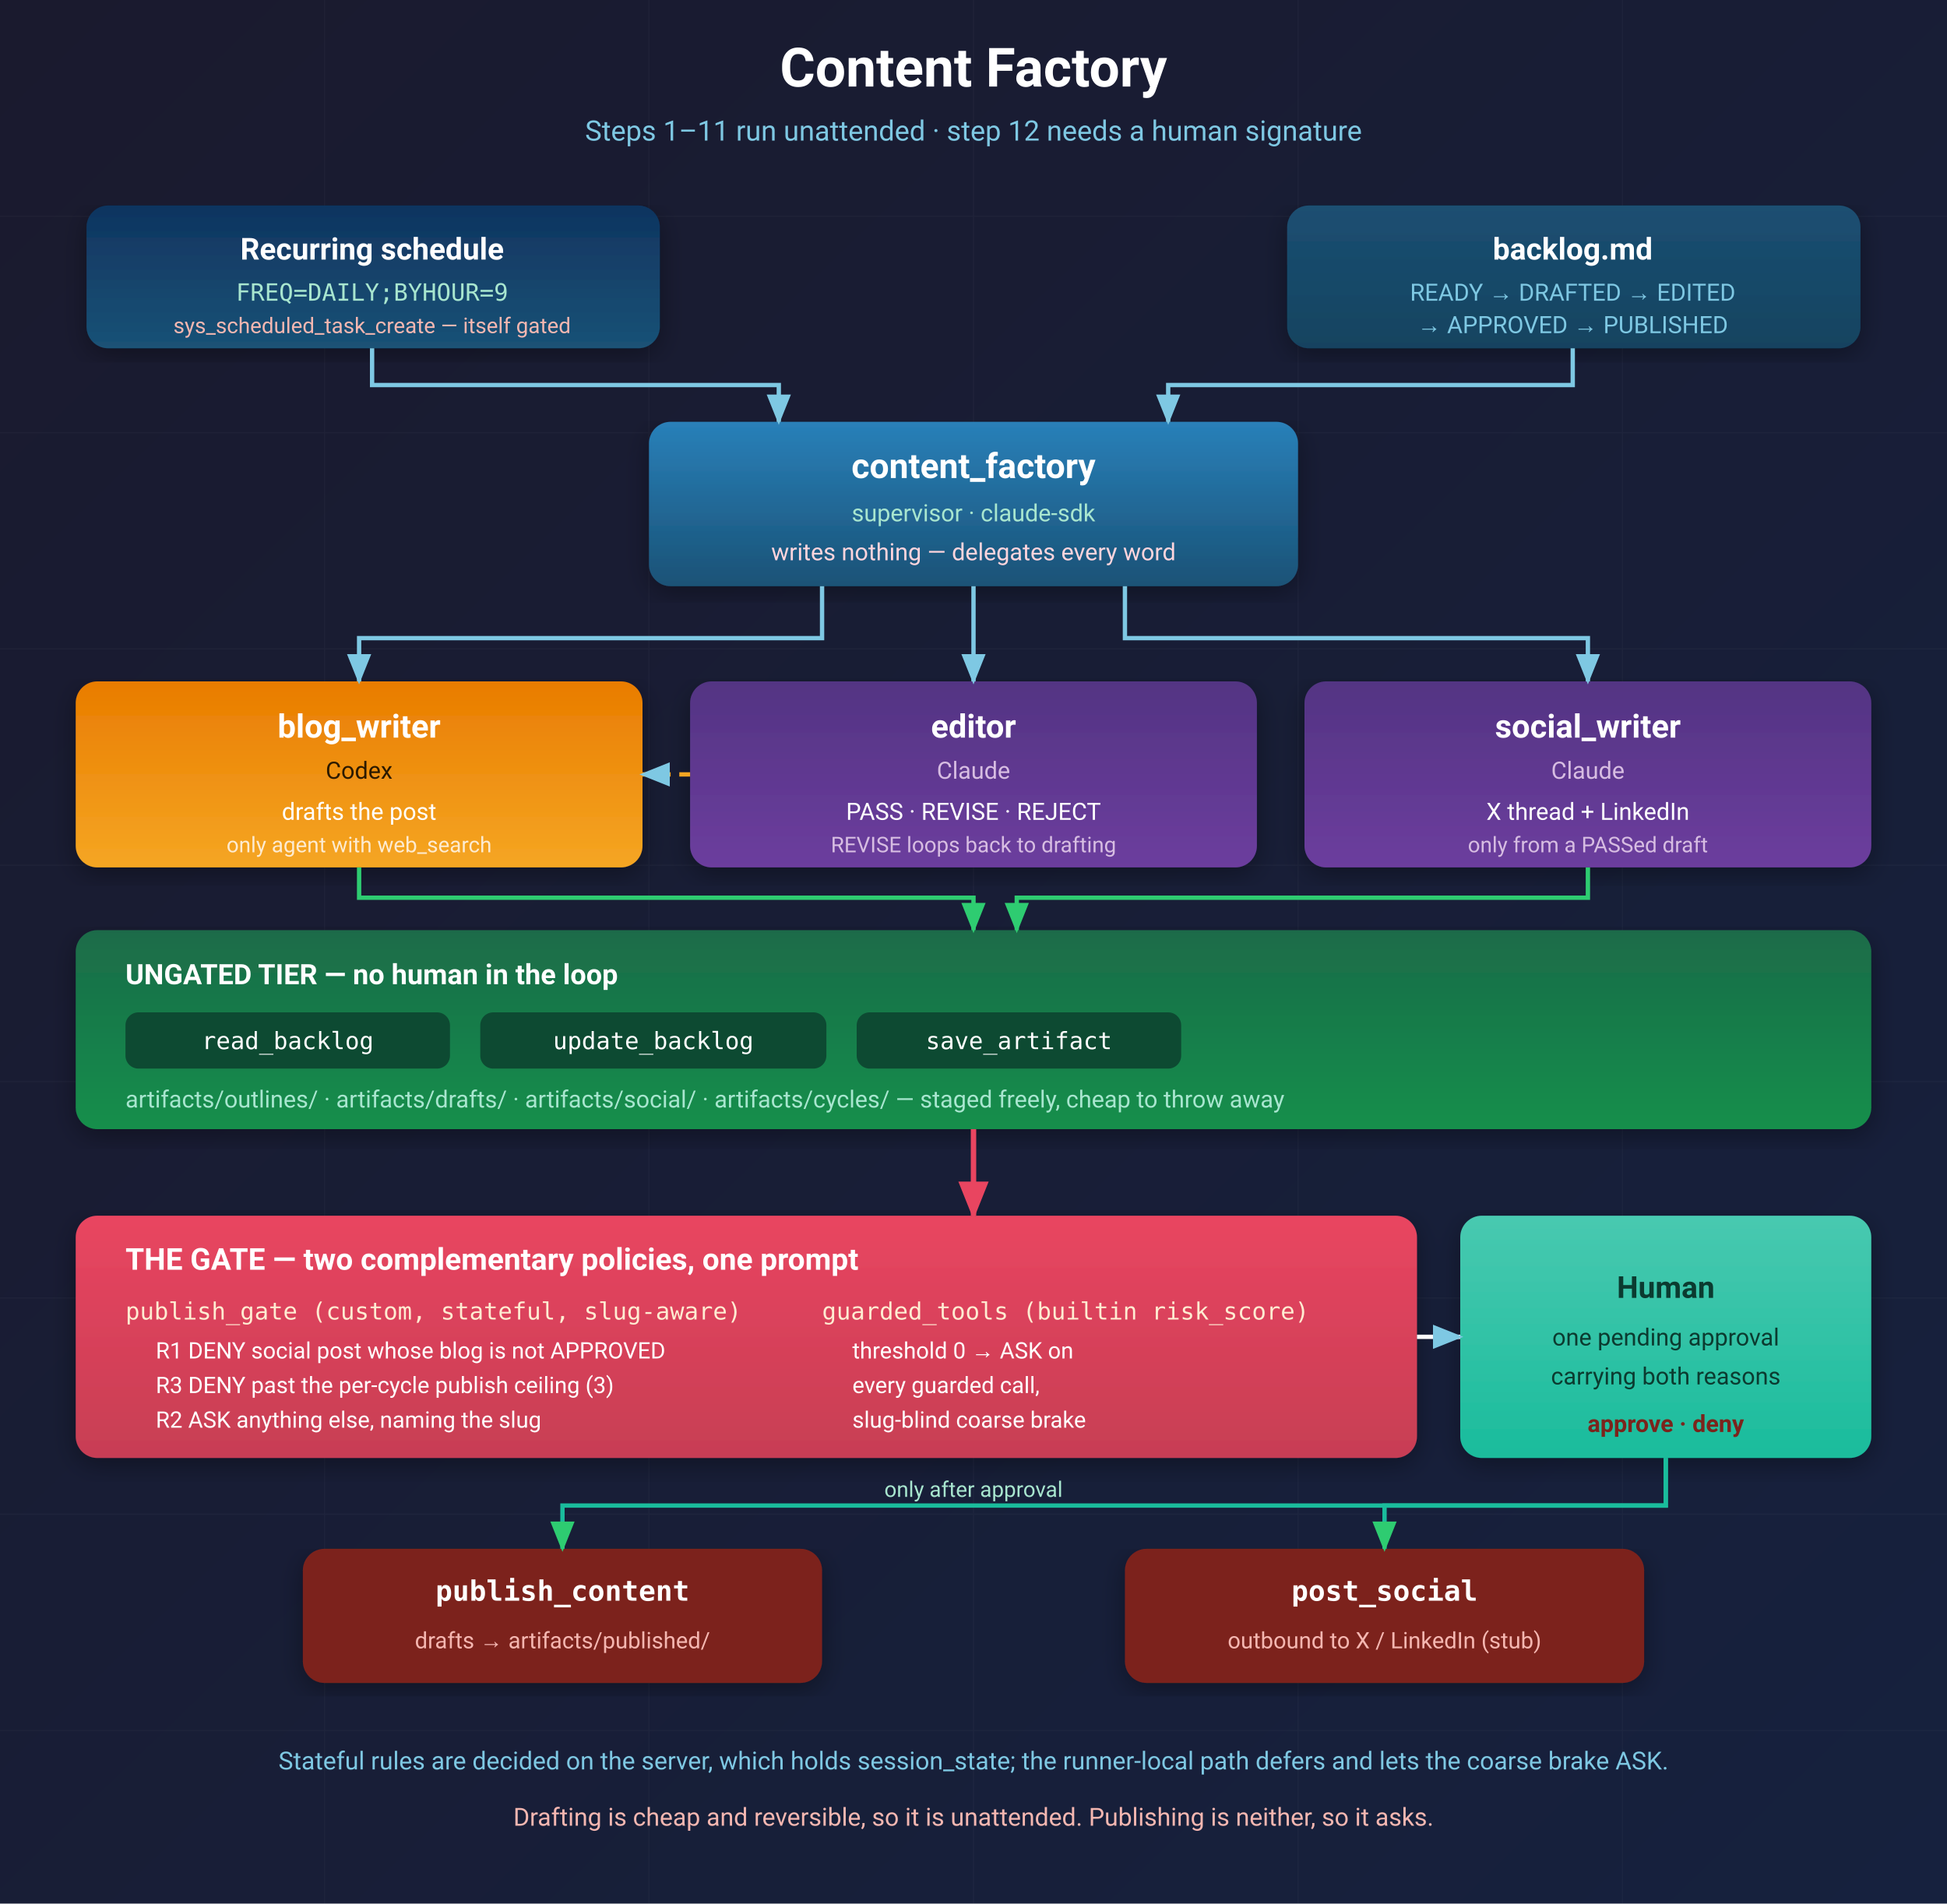
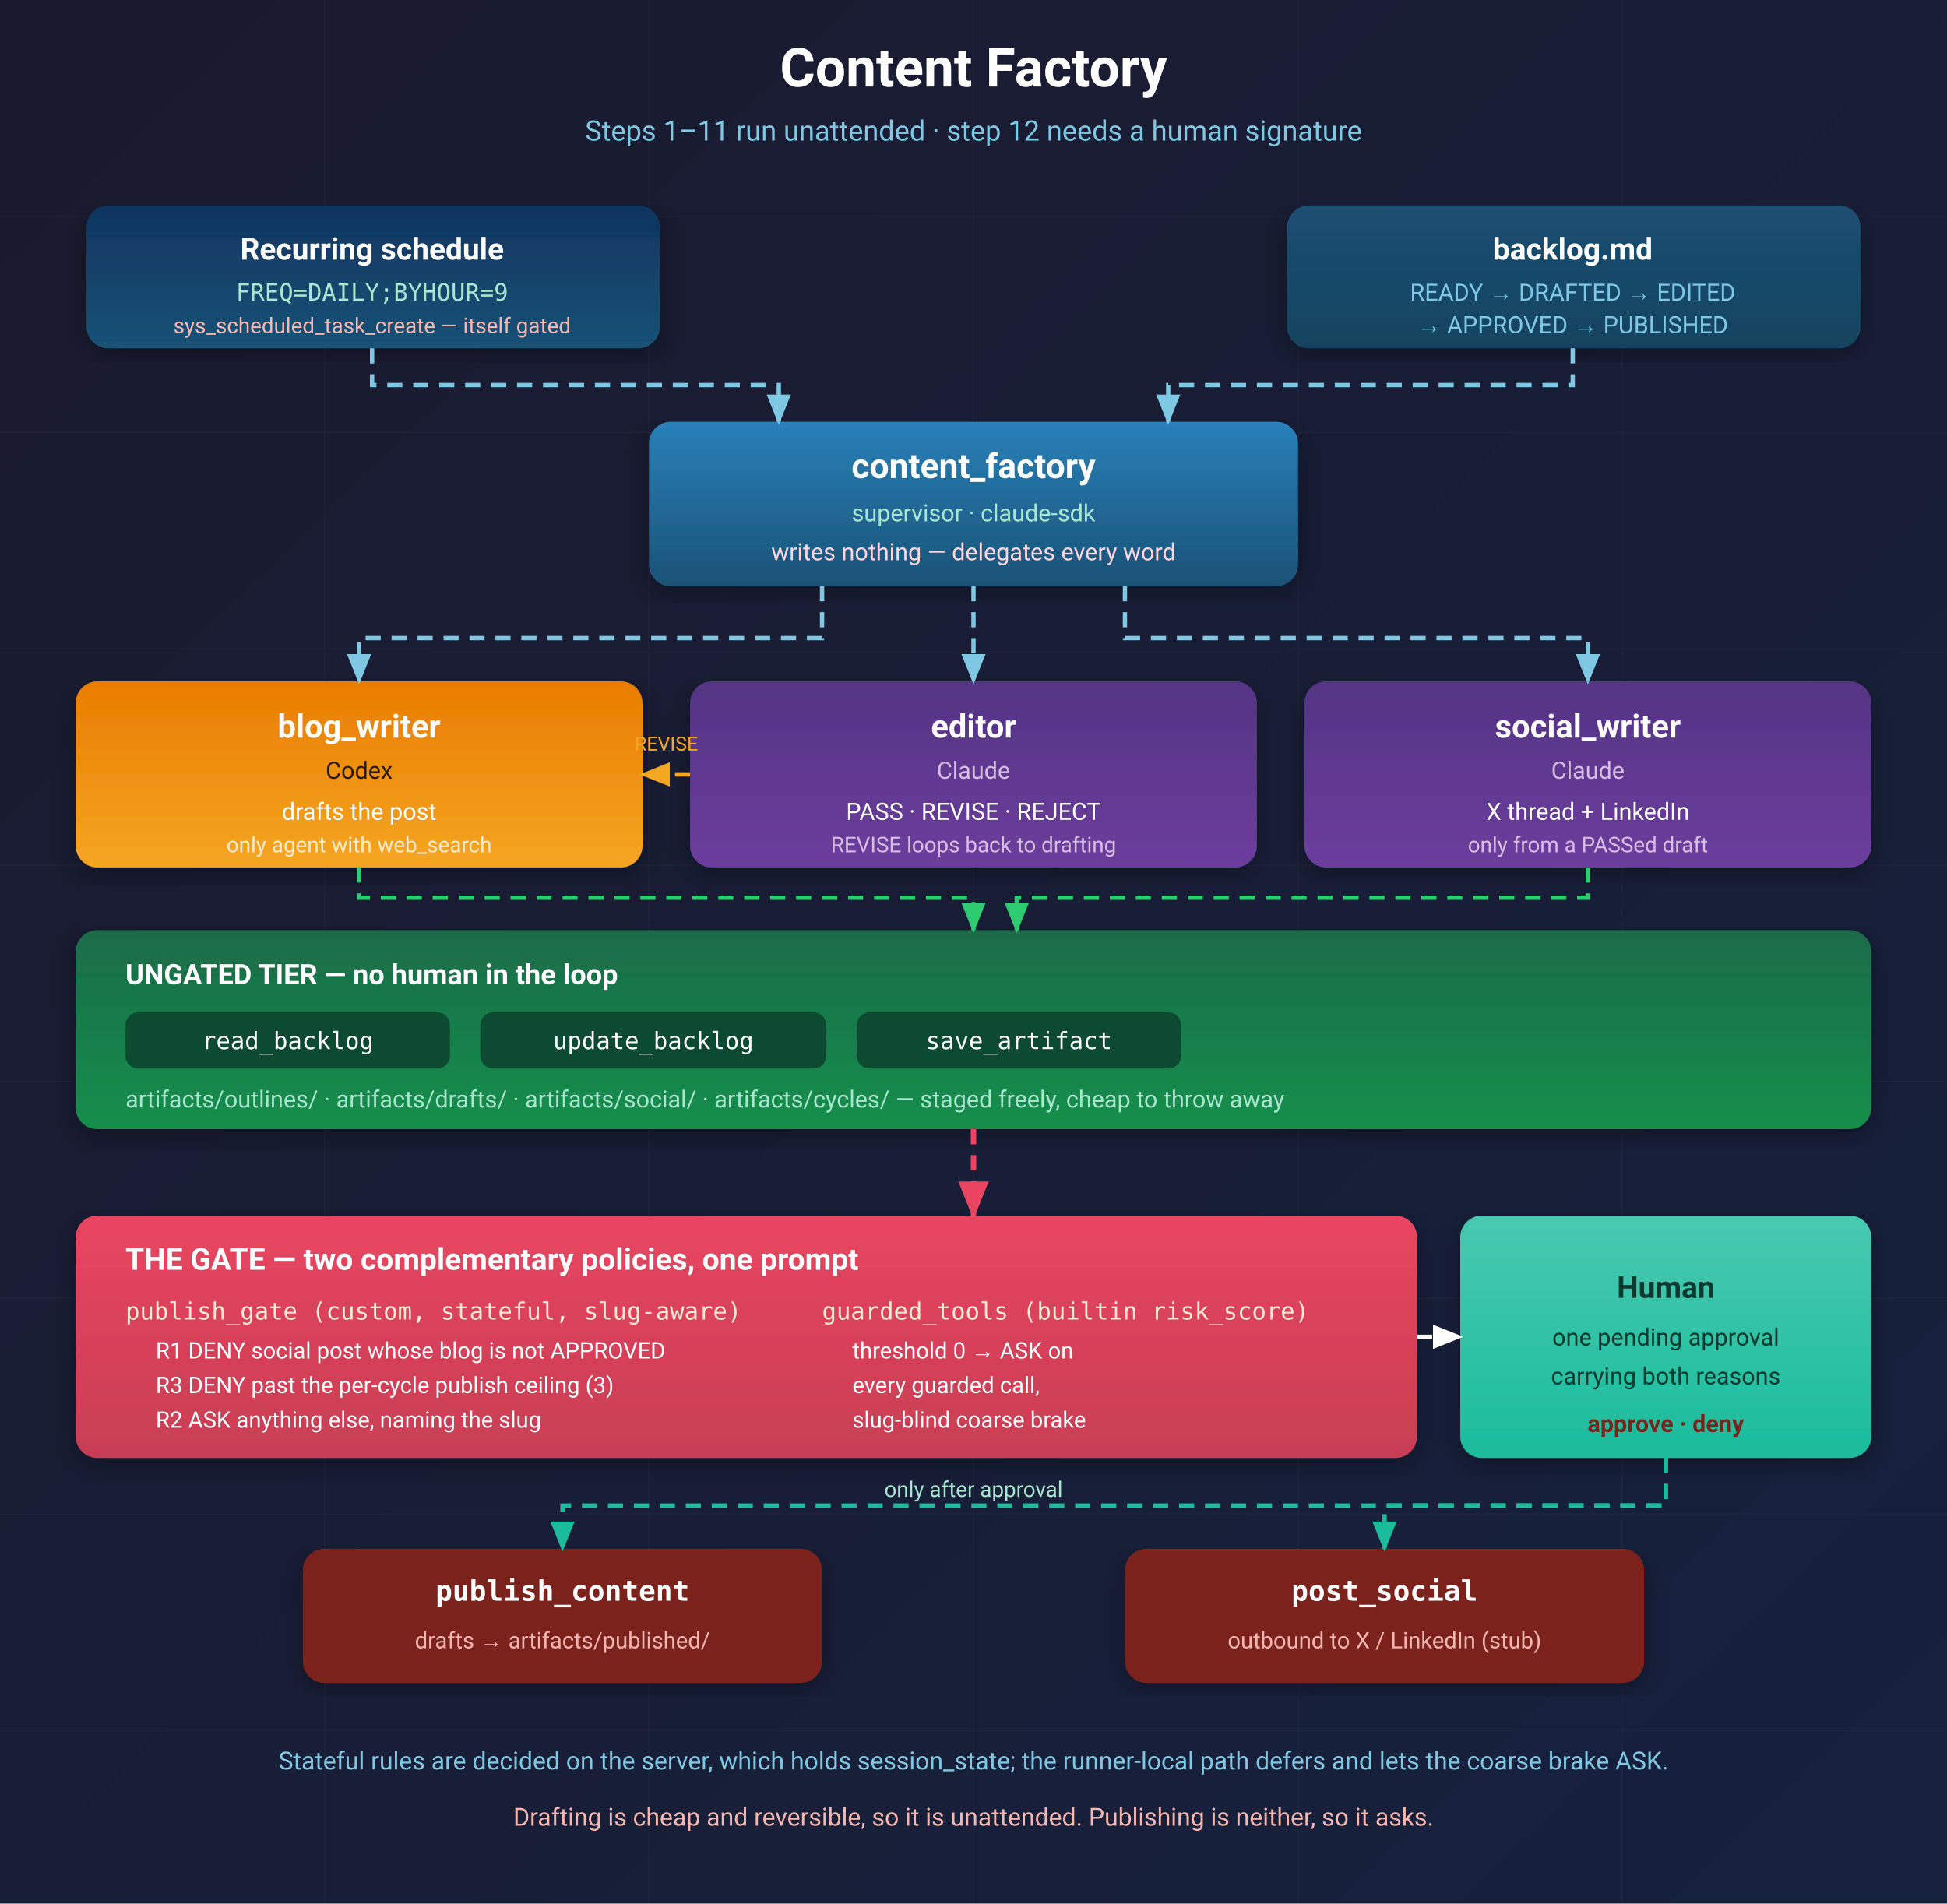
<svg xmlns="http://www.w3.org/2000/svg" viewBox="0 0 900 880" font-family="'Segoe UI', Roboto, 'Helvetica Neue', Arial, sans-serif">
  <defs>
    <linearGradient id="bg" x1="0%" y1="0%" x2="100%" y2="100%">
      <stop offset="0%" stop-color="#1a1a2e" />
      <stop offset="100%" stop-color="#16213e" />
    </linearGradient>
    <linearGradient id="userG" x1="0%" y1="0%" x2="0%" y2="100%">
      <stop offset="0%" stop-color="#48c9b0" />
      <stop offset="100%" stop-color="#1abc9c" />
    </linearGradient>
    <linearGradient id="agentG" x1="0%" y1="0%" x2="0%" y2="100%">
      <stop offset="0%" stop-color="#2980b9" />
      <stop offset="100%" stop-color="#1a5276" />
    </linearGradient>
    <linearGradient id="codexG" x1="0%" y1="0%" x2="0%" y2="100%">
      <stop offset="0%" stop-color="#e97c00" />
      <stop offset="100%" stop-color="#f5a623" />
    </linearGradient>
    <linearGradient id="claudeG" x1="0%" y1="0%" x2="0%" y2="100%">
      <stop offset="0%" stop-color="#533483" />
      <stop offset="100%" stop-color="#6c3d9e" />
    </linearGradient>
    <linearGradient id="policyG" x1="0%" y1="0%" x2="0%" y2="100%">
      <stop offset="0%" stop-color="#e94560" />
      <stop offset="100%" stop-color="#c73e54" />
    </linearGradient>
    <linearGradient id="freeG" x1="0%" y1="0%" x2="0%" y2="100%">
      <stop offset="0%" stop-color="#1b6b4a" />
      <stop offset="100%" stop-color="#148f4b" />
    </linearGradient>
    <linearGradient id="schedG" x1="0%" y1="0%" x2="0%" y2="100%">
      <stop offset="0%" stop-color="#0f3460" />
      <stop offset="100%" stop-color="#1a5276" />
    </linearGradient>
    <linearGradient id="dbG" x1="0%" y1="0%" x2="0%" y2="100%">
      <stop offset="0%" stop-color="#1b4f72" />
      <stop offset="100%" stop-color="#154360" />
    </linearGradient>
    <filter id="shadow" x="-5%" y="-5%" width="110%" height="115%">
      <feDropShadow dx="0" dy="3" stdDeviation="6" flood-color="#000" flood-opacity="0.35" />
    </filter>
    <marker id="arr" viewBox="0 0 10 10" refX="9" refY="5" markerWidth="7" markerHeight="7" orient="auto-start-reverse">
      <path d="M 0 1 L 10 5 L 0 9 z" fill="#7ec8e3" />
    </marker>
+     <marker id="arrAmber" viewBox="0 0 10 10" refX="9" refY="5" markerWidth="7" markerHeight="7" orient="auto-start-reverse">
+       <path d="M 0 1 L 10 5 L 0 9 z" fill="#f5a623" />
+     </marker>
    <marker id="arrRed" viewBox="0 0 10 10" refX="9" refY="5" markerWidth="7" markerHeight="7" orient="auto-start-reverse">
      <path d="M 0 1 L 10 5 L 0 9 z" fill="#e94560" />
    </marker>
    <marker id="arrGreen" viewBox="0 0 10 10" refX="9" refY="5" markerWidth="7" markerHeight="7" orient="auto-start-reverse">
      <path d="M 0 1 L 10 5 L 0 9 z" fill="#2ecc71" />
    </marker>
+     <marker id="arrTeal" viewBox="0 0 10 10" refX="9" refY="5" markerWidth="7" markerHeight="7" orient="auto-start-reverse">
+       <path d="M 0 1 L 10 5 L 0 9 z" fill="#1abc9c" />
+     </marker>
+     <marker id="arrWhite" viewBox="0 0 10 10" refX="9" refY="5" markerWidth="7" markerHeight="7" orient="auto-start-reverse">
+       <path d="M 0 1 L 10 5 L 0 9 z" fill="#fff" />
+     </marker>
  </defs>
+   <style>
+     /* Dash pattern stays a presentation attribute so static renderers (and the
+        exported PNG) show clean dashed connectors; only the offset animates. */
+     .flow      { animation: march 0.9s linear infinite; }
+     .flow-rev  { animation: marchRev 1.1s linear infinite; }
+     /* Gated hops march slowly — the animation itself says "this waits". */
+     .flow-slow { animation: march 2.6s linear infinite; }
+ 
+     /* Phase offsets make the pipeline read as one sequential flow. */
+     .s1 { animation-delay: 0s;    }
+     .s2 { animation-delay: -0.2s; }
+     .s3 { animation-delay: -0.4s; }
+     .s4 { animation-delay: -0.6s; }
+ 
+     @keyframes march    { to { stroke-dashoffset: -12; } }
+     @keyframes marchRev { to { stroke-dashoffset:  12; } }
+ 
+     @media (prefers-reduced-motion: reduce) {
+       .flow, .flow-rev, .flow-slow { animation: none; }
+     }
+   </style>
  <rect width="900" height="880" fill="url(#bg)" />
  <g opacity="0.03" stroke="#fff" stroke-width="0.5">
    <line x1="0" y1="100" x2="900" y2="100" />
    <line x1="0" y1="200" x2="900" y2="200" />
    <line x1="0" y1="300" x2="900" y2="300" />
    <line x1="0" y1="400" x2="900" y2="400" />
    <line x1="0" y1="500" x2="900" y2="500" />
    <line x1="0" y1="600" x2="900" y2="600" />
    <line x1="0" y1="700" x2="900" y2="700" />
    <line x1="0" y1="800" x2="900" y2="800" />
    <line x1="150" y1="0" x2="150" y2="880" />
    <line x1="300" y1="0" x2="300" y2="880" />
    <line x1="450" y1="0" x2="450" y2="880" />
    <line x1="600" y1="0" x2="600" y2="880" />
    <line x1="750" y1="0" x2="750" y2="880" />
  </g>
  <text x="450" y="40" text-anchor="middle" font-size="25" font-weight="600" fill="#fff">Content Factory</text>
  <text x="450" y="65" text-anchor="middle" font-size="13" fill="#7ec8e3">Steps 1–11 run unattended · step 12 needs a human signature</text>
  <g filter="url(#shadow)">
    <rect x="40" y="95" width="265" height="66" rx="10" fill="url(#schedG)" />
    <rect x="595" y="95" width="265" height="66" rx="10" fill="url(#dbG)" />
  </g>
  <text x="172" y="120" text-anchor="middle" font-size="14" font-weight="600" fill="#fff">Recurring schedule</text>
  <text x="172" y="139" text-anchor="middle" font-size="11" font-family="monospace" fill="#a8e6cf">FREQ=DAILY;BYHOUR=9</text>
  <text x="172" y="154" text-anchor="middle" font-size="10" fill="#f5b7b1">sys_scheduled_task_create — itself gated</text>
  <text x="727" y="120" text-anchor="middle" font-size="14" font-weight="600" fill="#fff">backlog.md</text>
  <text x="727" y="139" text-anchor="middle" font-size="11" fill="#7ec8e3">READY → DRAFTED → EDITED</text>
  <text x="727" y="154" text-anchor="middle" font-size="11" fill="#7ec8e3">→ APPROVED → PUBLISHED</text>
  <g filter="url(#shadow)">
    <rect x="300" y="195" width="300" height="76" rx="10" fill="url(#agentG)" />
  </g>
  <text x="450" y="221" text-anchor="middle" font-size="16" font-weight="600" fill="#fff">content_factory</text>
  <text x="450" y="241" text-anchor="middle" font-size="11" fill="#a8e6cf">supervisor · claude-sdk</text>
  <text x="450" y="259" text-anchor="middle" font-size="11" fill="#ffd5dd">writes nothing — delegates every word</text>
-   <path d="M 172 161 L 172 178 L 360 178 L 360 195" stroke="#7ec8e3" stroke-width="2" fill="none" marker-end="url(#arr)" />
-   <path d="M 727 161 L 727 178 L 540 178 L 540 195" stroke="#7ec8e3" stroke-width="2" fill="none" marker-end="url(#arr)" />
+   <g stroke="#7ec8e3" stroke-width="2" fill="none" stroke-dasharray="7 5" marker-end="url(#arr)">
+     <path class="flow s1" d="M 172 161 L 172 178 L 360 178 L 360 195" />
+     <path class="flow s1" d="M 727 161 L 727 178 L 540 178 L 540 195" />
+   </g>
  <g filter="url(#shadow)">
    <rect x="35" y="315" width="262" height="86" rx="10" fill="url(#codexG)" />
    <rect x="319" y="315" width="262" height="86" rx="10" fill="url(#claudeG)" />
    <rect x="603" y="315" width="262" height="86" rx="10" fill="url(#claudeG)" />
  </g>
  <text x="166" y="341" text-anchor="middle" font-size="15" font-weight="600" fill="#fff">blog_writer</text>
  <text x="166" y="360" text-anchor="middle" font-size="11" fill="#2c1a00">Codex</text>
  <text x="166" y="379" text-anchor="middle" font-size="11" fill="#fff">drafts the post</text>
  <text x="166" y="394" text-anchor="middle" font-size="10" fill="#fdebd0">only agent with web_search</text>
  <text x="450" y="341" text-anchor="middle" font-size="15" font-weight="600" fill="#fff">editor</text>
  <text x="450" y="360" text-anchor="middle" font-size="11" fill="#d7bde2">Claude</text>
  <text x="450" y="379" text-anchor="middle" font-size="11" fill="#fff">PASS · REVISE · REJECT</text>
  <text x="450" y="394" text-anchor="middle" font-size="10" fill="#d7bde2">REVISE loops back to drafting</text>
  <text x="734" y="341" text-anchor="middle" font-size="15" font-weight="600" fill="#fff">social_writer</text>
  <text x="734" y="360" text-anchor="middle" font-size="11" fill="#d7bde2">Claude</text>
  <text x="734" y="379" text-anchor="middle" font-size="11" fill="#fff">X thread + LinkedIn</text>
  <text x="734" y="394" text-anchor="middle" font-size="10" fill="#d7bde2">only from a PASSed draft</text>
-   <path d="M 380 271 L 380 295 L 166 295 L 166 315" stroke="#7ec8e3" stroke-width="2" fill="none" marker-end="url(#arr)" />
-   <path d="M 450 271 L 450 315" stroke="#7ec8e3" stroke-width="2" fill="none" marker-end="url(#arr)" />
-   <path d="M 520 271 L 520 295 L 734 295 L 734 315" stroke="#7ec8e3" stroke-width="2" fill="none" marker-end="url(#arr)" />
-   <path d="M 319 358 L 297 358" stroke="#f5a623" stroke-width="2" fill="none" stroke-dasharray="5,4" marker-end="url(#arr)" />
+   <g stroke="#7ec8e3" stroke-width="2" fill="none" stroke-dasharray="7 5" marker-end="url(#arr)">
+     <path class="flow s2" d="M 380 271 L 380 295 L 166 295 L 166 315" />
+     <path class="flow s2" d="M 450 271 L 450 315" />
+     <path class="flow s2" d="M 520 271 L 520 295 L 734 295 L 734 315" />
+   </g>
+   <path class="flow-rev" d="M 319 358 L 297 358" stroke="#f5a623" stroke-width="2" fill="none" stroke-dasharray="7 5" marker-end="url(#arrAmber)" />
+   <text x="308" y="347" text-anchor="middle" font-size="9" fill="#f5a623">REVISE</text>
  <g filter="url(#shadow)">
    <rect x="35" y="430" width="830" height="92" rx="10" fill="url(#freeG)" />
  </g>
  <text x="58" y="455" font-size="13" font-weight="600" fill="#fff">UNGATED TIER — no human in the loop</text>
  <g font-size="11" font-family="monospace" fill="#fff">
    <rect x="58" y="468" width="150" height="26" rx="6" fill="#0d4a32" />
    <text x="133" y="485" text-anchor="middle">read_backlog</text>
    <rect x="222" y="468" width="160" height="26" rx="6" fill="#0d4a32" />
    <text x="302" y="485" text-anchor="middle">update_backlog</text>
    <rect x="396" y="468" width="150" height="26" rx="6" fill="#0d4a32" />
    <text x="471" y="485" text-anchor="middle">save_artifact</text>
  </g>
  <text x="58" y="512" font-size="11" fill="#a8e6cf">artifacts/outlines/ · artifacts/drafts/ · artifacts/social/ · artifacts/cycles/ — staged freely, cheap to throw away</text>
-   <path d="M 166 401 L 166 415 L 450 415 L 450 430" stroke="#2ecc71" stroke-width="2" fill="none" marker-end="url(#arrGreen)" />
-   <path d="M 734 401 L 734 415 L 470 415 L 470 430" stroke="#2ecc71" stroke-width="2" fill="none" marker-end="url(#arrGreen)" />
+   <g stroke="#2ecc71" stroke-width="2" fill="none" stroke-dasharray="7 5" marker-end="url(#arrGreen)">
+     <path class="flow s3" d="M 166 401 L 166 415 L 450 415 L 450 430" />
+     <path class="flow s3" d="M 734 401 L 734 415 L 470 415 L 470 430" />
+   </g>
  <g filter="url(#shadow)">
    <rect x="35" y="562" width="620" height="112" rx="10" fill="url(#policyG)" />
    <rect x="675" y="562" width="190" height="112" rx="10" fill="url(#userG)" />
  </g>
  <text x="58" y="587" font-size="14" font-weight="600" fill="#fff">THE GATE — two complementary policies, one prompt</text>
  <text x="58" y="610" font-size="11" font-family="monospace" fill="#ffecd2">publish_gate  (custom, stateful, slug-aware)</text>
  <text x="72" y="628" font-size="10.5" fill="#fff">R1  DENY  social post whose blog is not APPROVED</text>
  <text x="72" y="644" font-size="10.5" fill="#fff">R3  DENY  past the per-cycle publish ceiling (3)</text>
  <text x="72" y="660" font-size="10.5" fill="#fff">R2  ASK   anything else, naming the slug</text>
  <text x="380" y="610" font-size="11" font-family="monospace" fill="#ffecd2">guarded_tools  (builtin risk_score)</text>
  <text x="394" y="628" font-size="10.5" fill="#fff">threshold 0 → ASK on</text>
  <text x="394" y="644" font-size="10.5" fill="#fff">every guarded call,</text>
  <text x="394" y="660" font-size="10.5" fill="#fff">slug-blind coarse brake</text>
  <text x="770" y="600" text-anchor="middle" font-size="14" font-weight="600" fill="#0b3b30">Human</text>
  <text x="770" y="622" text-anchor="middle" font-size="11" fill="#0b3b30">one pending approval</text>
  <text x="770" y="640" text-anchor="middle" font-size="11" fill="#0b3b30">carrying both reasons</text>
  <text x="770" y="662" text-anchor="middle" font-size="11" font-weight="600" fill="#7b241c">approve · deny</text>
-   <path d="M 450 522 L 450 562" stroke="#e94560" stroke-width="2.5" fill="none" marker-end="url(#arrRed)" />
-   <path d="M 655 618 L 675 618" stroke="#fff" stroke-width="2" fill="none" marker-end="url(#arr)" />
+   <path class="flow s4" d="M 450 522 L 450 562" stroke="#e94560" stroke-width="2.5" fill="none" stroke-dasharray="7 5" marker-end="url(#arrRed)" />
+   <path class="flow-slow" d="M 655 618 L 675 618" stroke="#fff" stroke-width="2" fill="none" stroke-dasharray="7 5" marker-end="url(#arrWhite)" />
  <g filter="url(#shadow)">
    <rect x="140" y="716" width="240" height="62" rx="10" fill="#7b241c" />
    <rect x="520" y="716" width="240" height="62" rx="10" fill="#7b241c" />
  </g>
  <text x="260" y="740" text-anchor="middle" font-size="13" font-weight="600" font-family="monospace" fill="#fff">publish_content</text>
  <text x="260" y="762" text-anchor="middle" font-size="10.5" fill="#f5b7b1">drafts → artifacts/published/</text>
  <text x="640" y="740" text-anchor="middle" font-size="13" font-weight="600" font-family="monospace" fill="#fff">post_social</text>
  <text x="640" y="762" text-anchor="middle" font-size="10.5" fill="#f5b7b1">outbound to X / LinkedIn (stub)</text>
-   <path d="M 770 674 L 770 696 L 640 696 L 640 716" stroke="#1abc9c" stroke-width="2" fill="none" marker-end="url(#arrGreen)" />
-   <path d="M 770 674 L 770 696 L 260 696 L 260 716" stroke="#1abc9c" stroke-width="2" fill="none" marker-end="url(#arrGreen)" />
+   <g stroke="#1abc9c" stroke-width="2" fill="none" stroke-dasharray="7 5" marker-end="url(#arrTeal)">
+     <path class="flow-slow" d="M 770 674 L 770 696 L 640 696 L 640 716" />
+     <path class="flow-slow" d="M 770 674 L 770 696 L 260 696 L 260 716" />
+   </g>
  <text x="450" y="692" text-anchor="middle" font-size="10" fill="#a8e6cf">only after approval</text>
  <text x="450" y="818" text-anchor="middle" font-size="11.5" fill="#7ec8e3">Stateful rules are decided on the server, which holds session_state; the runner-local path defers and lets the coarse brake ASK.</text>
  <text x="450" y="844" text-anchor="middle" font-size="11.5" fill="#f5b7b1">Drafting is cheap and reversible, so it is unattended. Publishing is neither, so it asks.</text>
</svg>
